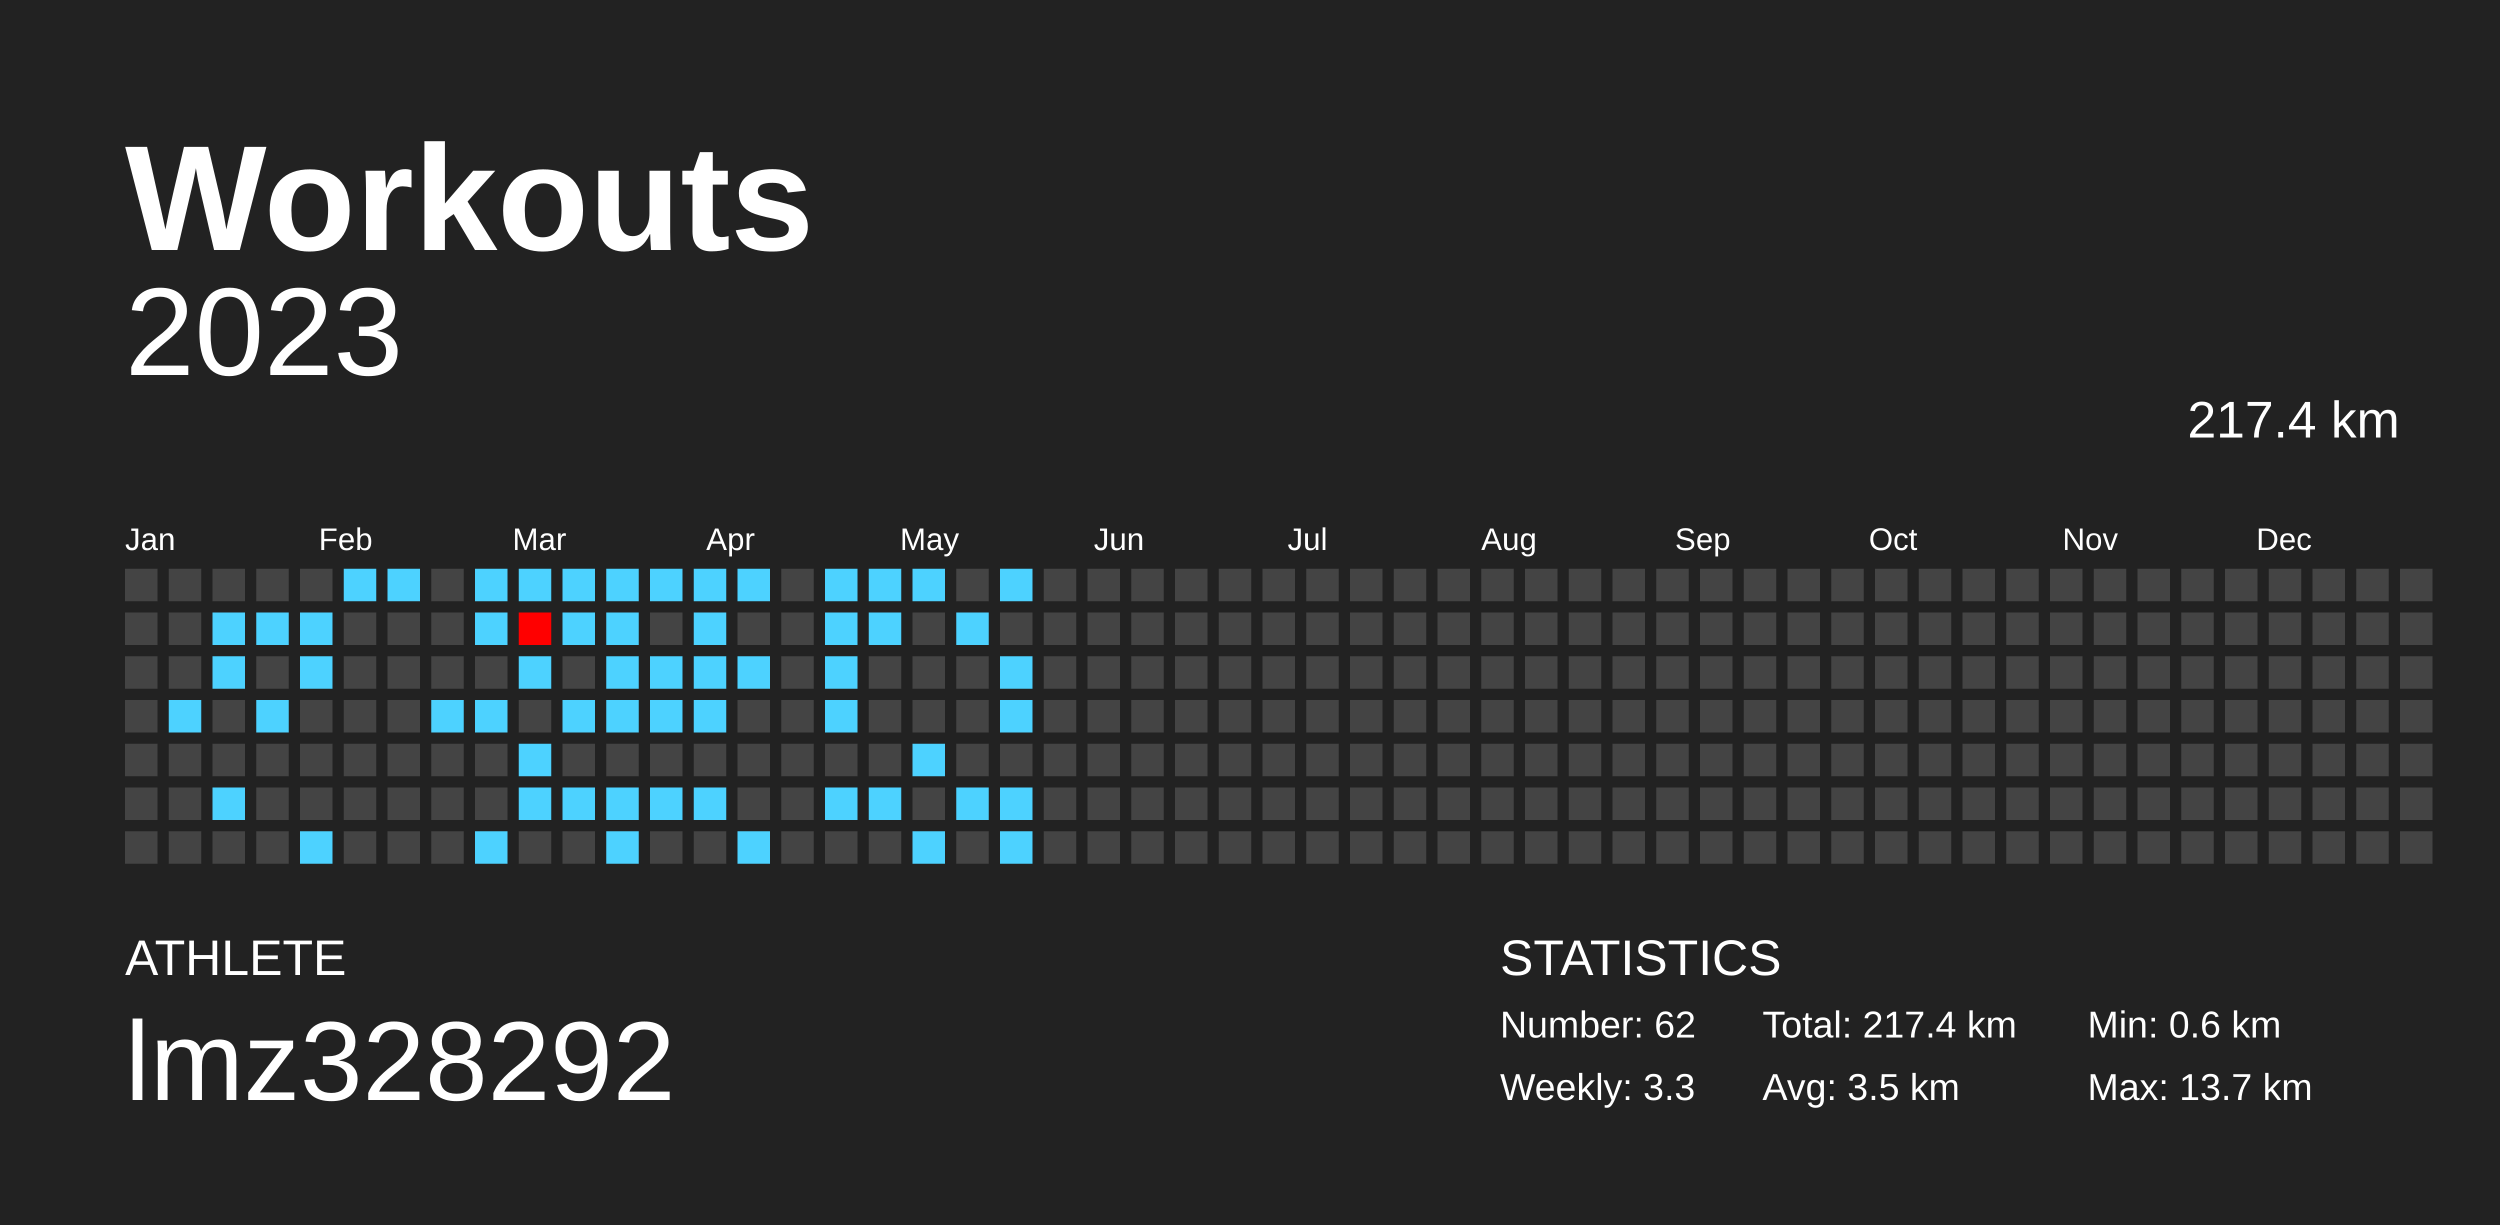
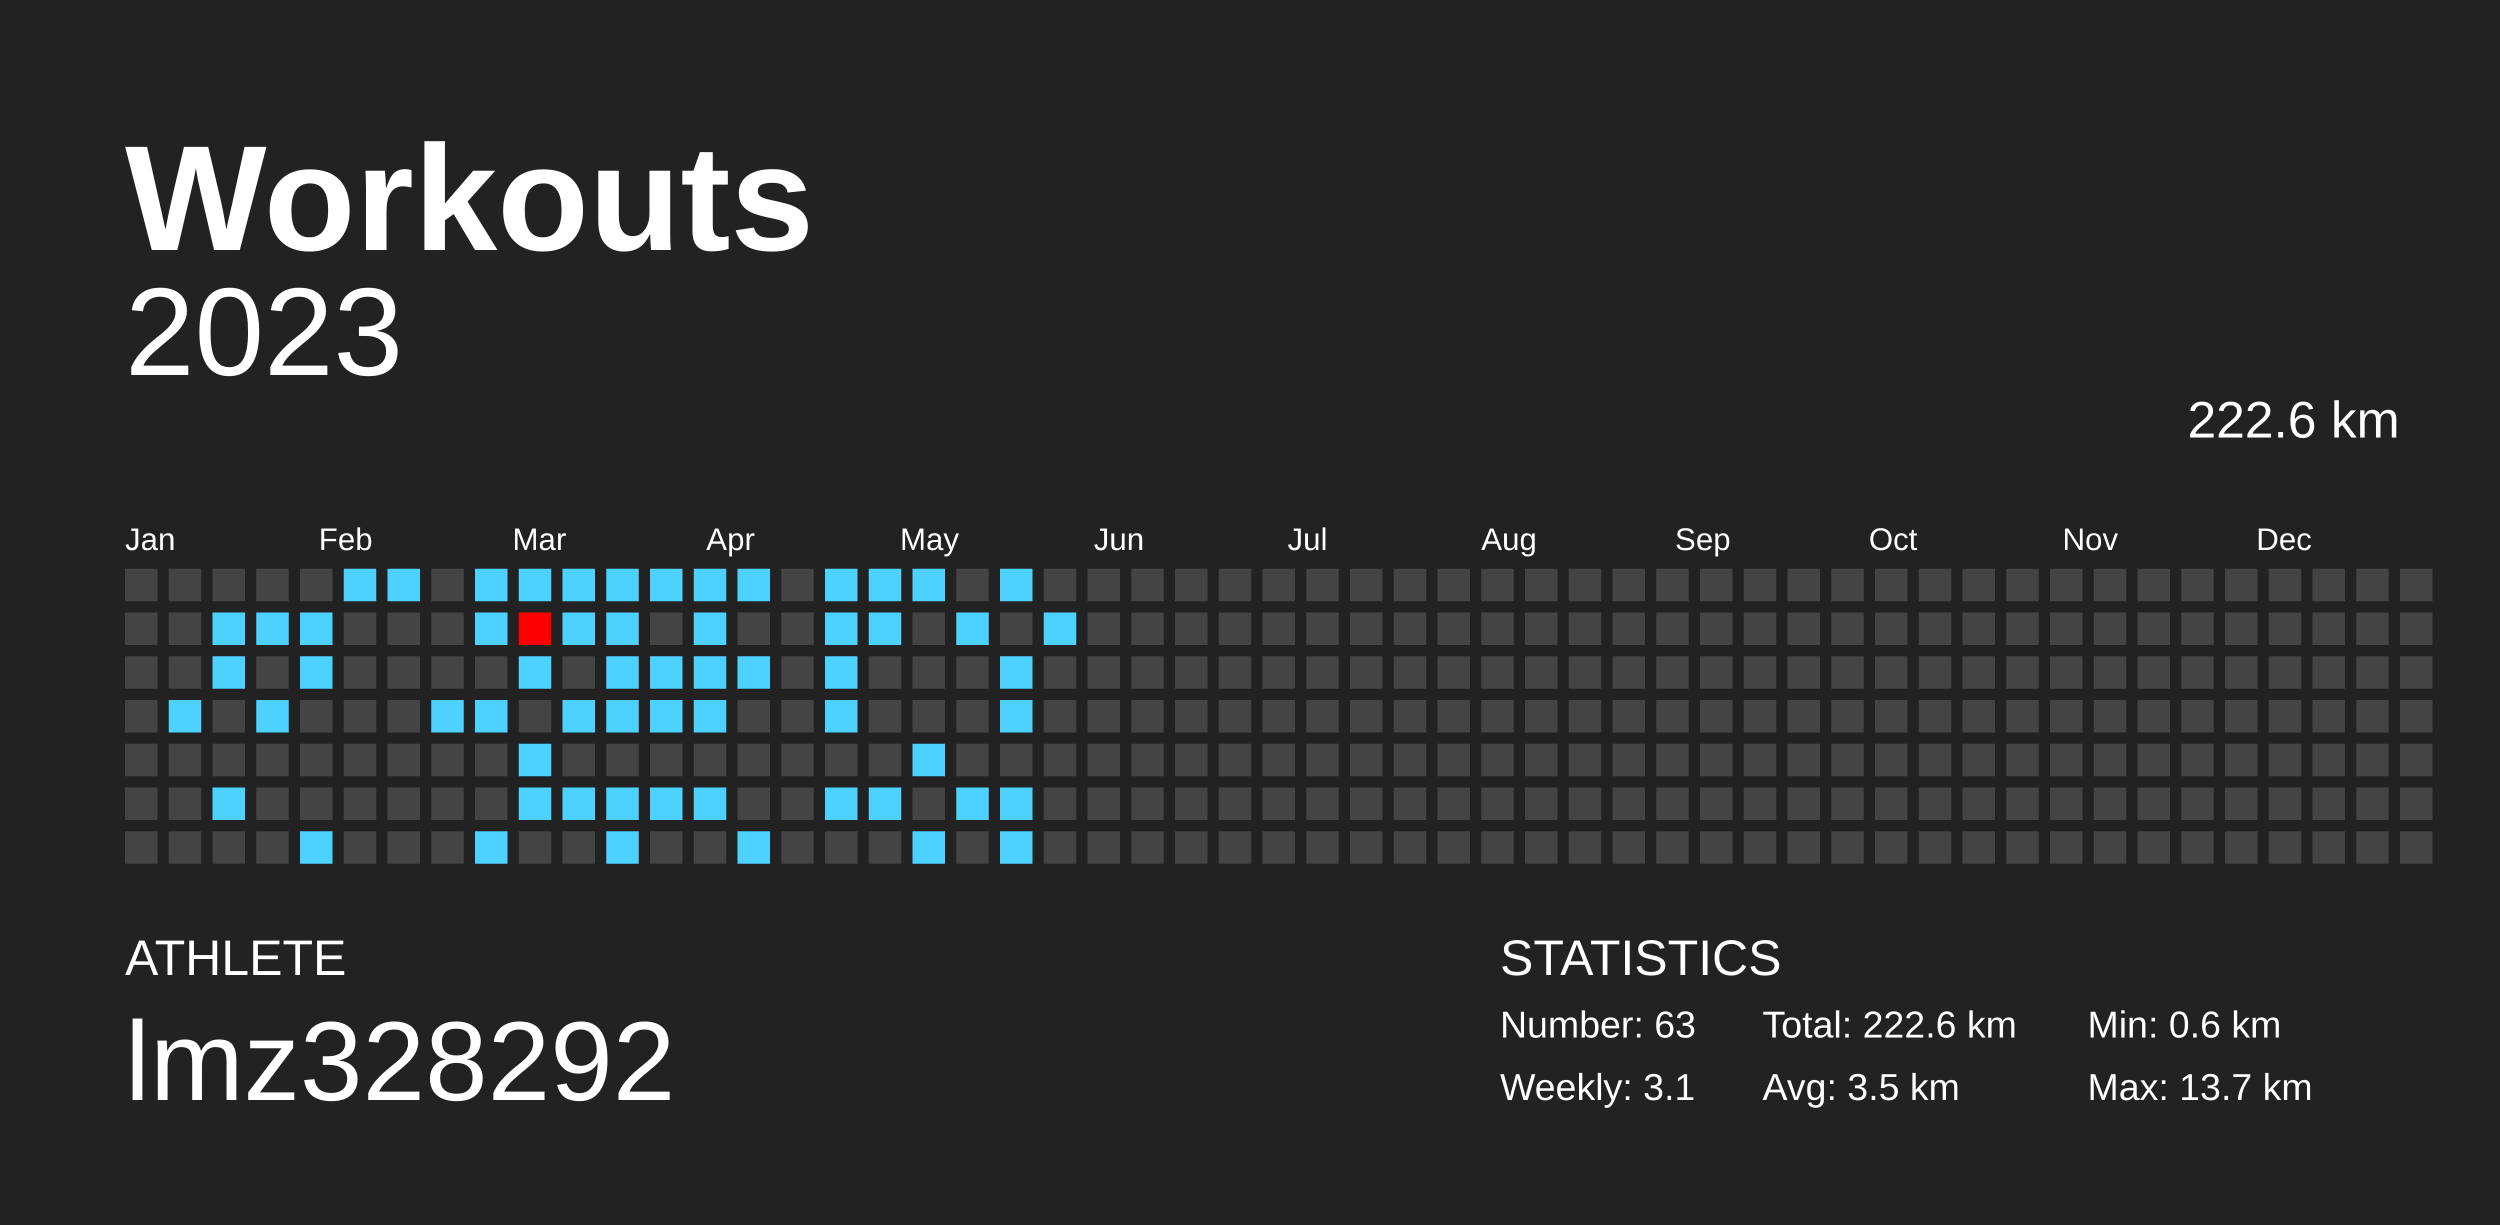
<svg xmlns="http://www.w3.org/2000/svg" baseProfile="full" height="98mm" version="1.1" viewBox="0,0,200,98" width="200mm">
  <defs />
  <rect fill="#222222" height="98" width="200" x="0" y="0" />
  <text fill="#FFFFFF" style="font-size:12px; font-family:Arial; font-weight:bold;" x="10" y="20">Workouts</text>
  <text fill="#FFFFFF" style="font-size:4px; font-family:Arial" x="10" y="78">ATHLETE</text>
  <text fill="#FFFFFF" style="font-size:9px; font-family:Arial" x="10" y="88">lmz328292</text>
  <text fill="#FFFFFF" style="font-size:4px; font-family:Arial" x="120" y="78">STATISTICS</text>
-   <text fill="#FFFFFF" style="font-size:3px; font-family:Arial" x="120" y="83">Number: 62</text>
-   <text fill="#FFFFFF" style="font-size:3px; font-family:Arial" x="120" y="88">Weekly: 3.3</text>
-   <text fill="#FFFFFF" style="font-size:3px; font-family:Arial" x="141" y="83">Total: 217.4 km</text>
+   <text fill="#FFFFFF" style="font-size:3px; font-family:Arial" x="120" y="83">Number: 63</text>
+   <text fill="#FFFFFF" style="font-size:3px; font-family:Arial" x="120" y="88">Weekly: 3.1</text>
+   <text fill="#FFFFFF" style="font-size:3px; font-family:Arial" x="141" y="83">Total: 222.6 km</text>
  <text fill="#FFFFFF" style="font-size:3px; font-family:Arial" x="141" y="88">Avg: 3.5 km</text>
  <text fill="#FFFFFF" style="font-size:3px; font-family:Arial" x="167" y="83">Min: 0.6 km</text>
  <text fill="#FFFFFF" style="font-size:3px; font-family:Arial" x="167" y="88">Max: 13.7 km</text>
  <text alignment-baseline="hanging" fill="#FFFFFF" style="font-size:10.0px; font-family:Arial;" x="10" y="30">2023</text>
-   <text alignment-baseline="hanging" fill="#FFFFFF" style="font-size:4.125px; font-family:Arial;" x="175" y="35">217.4 km</text>
+   <text alignment-baseline="hanging" fill="#FFFFFF" style="font-size:4.125px; font-family:Arial;" x="175" y="35">222.6 km</text>
  <text fill="#FFFFFF" style="font-size:2.5px; font-family:Arial" x="10.0" y="44">Jan</text>
  <text fill="#FFFFFF" style="font-size:2.5px; font-family:Arial" x="25.5" y="44">Feb</text>
  <text fill="#FFFFFF" style="font-size:2.5px; font-family:Arial" x="41.0" y="44">Mar</text>
  <text fill="#FFFFFF" style="font-size:2.5px; font-family:Arial" x="56.5" y="44">Apr</text>
  <text fill="#FFFFFF" style="font-size:2.5px; font-family:Arial" x="72.0" y="44">May</text>
  <text fill="#FFFFFF" style="font-size:2.5px; font-family:Arial" x="87.5" y="44">Jun</text>
  <text fill="#FFFFFF" style="font-size:2.5px; font-family:Arial" x="103.0" y="44">Jul</text>
  <text fill="#FFFFFF" style="font-size:2.5px; font-family:Arial" x="118.5" y="44">Aug</text>
  <text fill="#FFFFFF" style="font-size:2.5px; font-family:Arial" x="134.0" y="44">Sep</text>
  <text fill="#FFFFFF" style="font-size:2.5px; font-family:Arial" x="149.5" y="44">Oct</text>
  <text fill="#FFFFFF" style="font-size:2.5px; font-family:Arial" x="165.0" y="44">Nov</text>
  <text fill="#FFFFFF" style="font-size:2.5px; font-family:Arial" x="180.5" y="44">Dec</text>
  <rect fill="#444444" height="2.6" width="2.6" x="10.0" y="45.5" />
  <rect fill="#444444" height="2.6" width="2.6" x="10.0" y="49.0" />
  <rect fill="#444444" height="2.6" width="2.6" x="10.0" y="52.5" />
  <rect fill="#444444" height="2.6" width="2.6" x="10.0" y="56.0" />
  <rect fill="#444444" height="2.6" width="2.6" x="10.0" y="59.5" />
  <rect fill="#444444" height="2.6" width="2.6" x="10.0" y="63.0" />
  <rect fill="#444444" height="2.6" width="2.6" x="10.0" y="66.5" />
  <rect fill="#444444" height="2.6" width="2.6" x="13.5" y="45.5" />
  <rect fill="#444444" height="2.6" width="2.6" x="13.5" y="49.0" />
  <rect fill="#444444" height="2.6" width="2.6" x="13.5" y="52.5" />
  <rect fill="#4dd2ff" height="2.6" width="2.6" x="13.5" y="56.0" />
  <rect fill="#444444" height="2.6" width="2.6" x="13.5" y="59.5" />
  <rect fill="#444444" height="2.6" width="2.6" x="13.5" y="63.0" />
  <rect fill="#444444" height="2.6" width="2.6" x="13.5" y="66.5" />
  <rect fill="#444444" height="2.6" width="2.6" x="17.0" y="45.5" />
  <rect fill="#4dd2ff" height="2.6" width="2.6" x="17.0" y="49.0" />
  <rect fill="#4dd2ff" height="2.6" width="2.6" x="17.0" y="52.5" />
  <rect fill="#444444" height="2.6" width="2.6" x="17.0" y="56.0" />
  <rect fill="#444444" height="2.6" width="2.6" x="17.0" y="59.5" />
  <rect fill="#4dd2ff" height="2.6" width="2.6" x="17.0" y="63.0" />
  <rect fill="#444444" height="2.6" width="2.6" x="17.0" y="66.5" />
  <rect fill="#444444" height="2.6" width="2.6" x="20.5" y="45.5" />
  <rect fill="#4dd2ff" height="2.6" width="2.6" x="20.5" y="49.0" />
  <rect fill="#444444" height="2.6" width="2.6" x="20.5" y="52.5" />
  <rect fill="#4dd2ff" height="2.6" width="2.6" x="20.5" y="56.0" />
  <rect fill="#444444" height="2.6" width="2.6" x="20.5" y="59.5" />
  <rect fill="#444444" height="2.6" width="2.6" x="20.5" y="63.0" />
  <rect fill="#444444" height="2.6" width="2.6" x="20.5" y="66.5" />
  <rect fill="#444444" height="2.6" width="2.6" x="24.0" y="45.5" />
  <rect fill="#4dd2ff" height="2.6" width="2.6" x="24.0" y="49.0" />
  <rect fill="#4dd2ff" height="2.6" width="2.6" x="24.0" y="52.5" />
  <rect fill="#444444" height="2.6" width="2.6" x="24.0" y="56.0" />
  <rect fill="#444444" height="2.6" width="2.6" x="24.0" y="59.5" />
  <rect fill="#444444" height="2.6" width="2.6" x="24.0" y="63.0" />
  <rect fill="#4dd2ff" height="2.6" width="2.6" x="24.0" y="66.5" />
  <rect fill="#4dd2ff" height="2.6" width="2.6" x="27.5" y="45.5" />
  <rect fill="#444444" height="2.6" width="2.6" x="27.5" y="49.0" />
  <rect fill="#444444" height="2.6" width="2.6" x="27.5" y="52.5" />
  <rect fill="#444444" height="2.6" width="2.6" x="27.5" y="56.0" />
  <rect fill="#444444" height="2.6" width="2.6" x="27.5" y="59.5" />
  <rect fill="#444444" height="2.6" width="2.6" x="27.5" y="63.0" />
  <rect fill="#444444" height="2.6" width="2.6" x="27.5" y="66.5" />
  <rect fill="#4dd2ff" height="2.6" width="2.6" x="31.0" y="45.5" />
  <rect fill="#444444" height="2.6" width="2.6" x="31.0" y="49.0" />
  <rect fill="#444444" height="2.6" width="2.6" x="31.0" y="52.5" />
  <rect fill="#444444" height="2.6" width="2.6" x="31.0" y="56.0" />
  <rect fill="#444444" height="2.6" width="2.6" x="31.0" y="59.5" />
  <rect fill="#444444" height="2.6" width="2.6" x="31.0" y="63.0" />
  <rect fill="#444444" height="2.6" width="2.6" x="31.0" y="66.5" />
  <rect fill="#444444" height="2.6" width="2.6" x="34.5" y="45.5" />
  <rect fill="#444444" height="2.6" width="2.6" x="34.5" y="49.0" />
  <rect fill="#444444" height="2.6" width="2.6" x="34.5" y="52.5" />
  <rect fill="#4dd2ff" height="2.6" width="2.6" x="34.5" y="56.0" />
  <rect fill="#444444" height="2.6" width="2.6" x="34.5" y="59.5" />
  <rect fill="#444444" height="2.6" width="2.6" x="34.5" y="63.0" />
  <rect fill="#444444" height="2.6" width="2.6" x="34.5" y="66.5" />
  <rect fill="#4dd2ff" height="2.6" width="2.6" x="38.0" y="45.5" />
  <rect fill="#4dd2ff" height="2.6" width="2.6" x="38.0" y="49.0" />
  <rect fill="#444444" height="2.6" width="2.6" x="38.0" y="52.5" />
  <rect fill="#4dd2ff" height="2.6" width="2.6" x="38.0" y="56.0" />
  <rect fill="#444444" height="2.6" width="2.6" x="38.0" y="59.5" />
  <rect fill="#444444" height="2.6" width="2.6" x="38.0" y="63.0" />
  <rect fill="#4dd2ff" height="2.6" width="2.6" x="38.0" y="66.5" />
  <rect fill="#4dd2ff" height="2.6" width="2.6" x="41.5" y="45.5" />
  <rect fill="#ff0000" height="2.6" width="2.6" x="41.5" y="49.0" />
  <rect fill="#4dd2ff" height="2.6" width="2.6" x="41.5" y="52.5" />
  <rect fill="#444444" height="2.6" width="2.6" x="41.5" y="56.0" />
  <rect fill="#4dd2ff" height="2.6" width="2.6" x="41.5" y="59.5" />
  <rect fill="#4dd2ff" height="2.6" width="2.6" x="41.5" y="63.0" />
  <rect fill="#444444" height="2.6" width="2.6" x="41.5" y="66.5" />
  <rect fill="#4dd2ff" height="2.6" width="2.6" x="45.0" y="45.5" />
  <rect fill="#4dd2ff" height="2.6" width="2.6" x="45.0" y="49.0" />
  <rect fill="#444444" height="2.6" width="2.6" x="45.0" y="52.5" />
  <rect fill="#4dd2ff" height="2.6" width="2.6" x="45.0" y="56.0" />
  <rect fill="#444444" height="2.6" width="2.6" x="45.0" y="59.5" />
  <rect fill="#4dd2ff" height="2.6" width="2.6" x="45.0" y="63.0" />
  <rect fill="#444444" height="2.6" width="2.6" x="45.0" y="66.5" />
  <rect fill="#4dd2ff" height="2.6" width="2.6" x="48.5" y="45.5" />
  <rect fill="#4dd2ff" height="2.6" width="2.6" x="48.5" y="49.0" />
  <rect fill="#4dd2ff" height="2.6" width="2.6" x="48.5" y="52.5" />
  <rect fill="#4dd2ff" height="2.6" width="2.6" x="48.5" y="56.0" />
  <rect fill="#444444" height="2.6" width="2.6" x="48.5" y="59.5" />
  <rect fill="#4dd2ff" height="2.6" width="2.6" x="48.5" y="63.0" />
  <rect fill="#4dd2ff" height="2.6" width="2.6" x="48.5" y="66.5" />
  <rect fill="#4dd2ff" height="2.6" width="2.6" x="52.0" y="45.5" />
  <rect fill="#444444" height="2.6" width="2.6" x="52.0" y="49.0" />
  <rect fill="#4dd2ff" height="2.6" width="2.6" x="52.0" y="52.5" />
  <rect fill="#4dd2ff" height="2.6" width="2.6" x="52.0" y="56.0" />
  <rect fill="#444444" height="2.6" width="2.6" x="52.0" y="59.5" />
  <rect fill="#4dd2ff" height="2.6" width="2.6" x="52.0" y="63.0" />
  <rect fill="#444444" height="2.6" width="2.6" x="52.0" y="66.5" />
  <rect fill="#4dd2ff" height="2.6" width="2.6" x="55.5" y="45.5" />
  <rect fill="#4dd2ff" height="2.6" width="2.6" x="55.5" y="49.0" />
  <rect fill="#4dd2ff" height="2.6" width="2.6" x="55.5" y="52.5" />
  <rect fill="#4dd2ff" height="2.6" width="2.6" x="55.5" y="56.0" />
  <rect fill="#444444" height="2.6" width="2.6" x="55.5" y="59.5" />
  <rect fill="#4dd2ff" height="2.6" width="2.6" x="55.5" y="63.0" />
  <rect fill="#444444" height="2.6" width="2.6" x="55.5" y="66.5" />
  <rect fill="#4dd2ff" height="2.6" width="2.6" x="59.0" y="45.5" />
  <rect fill="#444444" height="2.6" width="2.6" x="59.0" y="49.0" />
  <rect fill="#4dd2ff" height="2.6" width="2.6" x="59.0" y="52.5" />
  <rect fill="#444444" height="2.6" width="2.6" x="59.0" y="56.0" />
  <rect fill="#444444" height="2.6" width="2.6" x="59.0" y="59.5" />
  <rect fill="#444444" height="2.6" width="2.6" x="59.0" y="63.0" />
  <rect fill="#4dd2ff" height="2.6" width="2.6" x="59.0" y="66.5" />
  <rect fill="#444444" height="2.6" width="2.6" x="62.5" y="45.5" />
  <rect fill="#444444" height="2.6" width="2.6" x="62.5" y="49.0" />
  <rect fill="#444444" height="2.6" width="2.6" x="62.5" y="52.5" />
  <rect fill="#444444" height="2.6" width="2.6" x="62.5" y="56.0" />
  <rect fill="#444444" height="2.6" width="2.6" x="62.5" y="59.5" />
  <rect fill="#444444" height="2.6" width="2.6" x="62.5" y="63.0" />
  <rect fill="#444444" height="2.6" width="2.6" x="62.5" y="66.5" />
  <rect fill="#4dd2ff" height="2.6" width="2.6" x="66.0" y="45.5" />
  <rect fill="#4dd2ff" height="2.6" width="2.6" x="66.0" y="49.0" />
  <rect fill="#4dd2ff" height="2.6" width="2.6" x="66.0" y="52.5" />
  <rect fill="#4dd2ff" height="2.6" width="2.6" x="66.0" y="56.0" />
  <rect fill="#444444" height="2.6" width="2.6" x="66.0" y="59.5" />
  <rect fill="#4dd2ff" height="2.6" width="2.6" x="66.0" y="63.0" />
  <rect fill="#444444" height="2.6" width="2.6" x="66.0" y="66.5" />
  <rect fill="#4dd2ff" height="2.6" width="2.6" x="69.5" y="45.5" />
  <rect fill="#4dd2ff" height="2.6" width="2.6" x="69.5" y="49.0" />
  <rect fill="#444444" height="2.6" width="2.6" x="69.5" y="52.5" />
  <rect fill="#444444" height="2.6" width="2.6" x="69.5" y="56.0" />
  <rect fill="#444444" height="2.6" width="2.6" x="69.5" y="59.5" />
  <rect fill="#4dd2ff" height="2.6" width="2.6" x="69.5" y="63.0" />
  <rect fill="#444444" height="2.6" width="2.6" x="69.5" y="66.5" />
  <rect fill="#4dd2ff" height="2.6" width="2.6" x="73.0" y="45.5" />
  <rect fill="#444444" height="2.6" width="2.6" x="73.0" y="49.0" />
  <rect fill="#444444" height="2.6" width="2.6" x="73.0" y="52.5" />
  <rect fill="#444444" height="2.6" width="2.6" x="73.0" y="56.0" />
  <rect fill="#4dd2ff" height="2.6" width="2.6" x="73.0" y="59.5" />
  <rect fill="#444444" height="2.6" width="2.6" x="73.0" y="63.0" />
  <rect fill="#4dd2ff" height="2.6" width="2.6" x="73.0" y="66.5" />
  <rect fill="#444444" height="2.6" width="2.6" x="76.5" y="45.5" />
  <rect fill="#4dd2ff" height="2.6" width="2.6" x="76.5" y="49.0" />
  <rect fill="#444444" height="2.6" width="2.6" x="76.5" y="52.5" />
  <rect fill="#444444" height="2.6" width="2.6" x="76.5" y="56.0" />
  <rect fill="#444444" height="2.6" width="2.6" x="76.5" y="59.5" />
  <rect fill="#4dd2ff" height="2.6" width="2.6" x="76.5" y="63.0" />
  <rect fill="#444444" height="2.6" width="2.6" x="76.5" y="66.5" />
  <rect fill="#4dd2ff" height="2.6" width="2.6" x="80.0" y="45.5" />
  <rect fill="#444444" height="2.6" width="2.6" x="80.0" y="49.0" />
  <rect fill="#4dd2ff" height="2.6" width="2.6" x="80.0" y="52.5" />
  <rect fill="#4dd2ff" height="2.6" width="2.6" x="80.0" y="56.0" />
  <rect fill="#444444" height="2.6" width="2.6" x="80.0" y="59.5" />
  <rect fill="#4dd2ff" height="2.6" width="2.6" x="80.0" y="63.0" />
  <rect fill="#4dd2ff" height="2.6" width="2.6" x="80.0" y="66.5" />
  <rect fill="#444444" height="2.6" width="2.6" x="83.5" y="45.5" />
-   <rect fill="#444444" height="2.6" width="2.6" x="83.5" y="49.0" />
+   <rect fill="#4dd2ff" height="2.6" width="2.6" x="83.5" y="49.0" />
  <rect fill="#444444" height="2.6" width="2.6" x="83.5" y="52.5" />
  <rect fill="#444444" height="2.6" width="2.6" x="83.5" y="56.0" />
  <rect fill="#444444" height="2.6" width="2.6" x="83.5" y="59.5" />
  <rect fill="#444444" height="2.6" width="2.6" x="83.5" y="63.0" />
  <rect fill="#444444" height="2.6" width="2.6" x="83.5" y="66.5" />
  <rect fill="#444444" height="2.6" width="2.6" x="87.0" y="45.5" />
  <rect fill="#444444" height="2.6" width="2.6" x="87.0" y="49.0" />
  <rect fill="#444444" height="2.6" width="2.6" x="87.0" y="52.5" />
  <rect fill="#444444" height="2.6" width="2.6" x="87.0" y="56.0" />
  <rect fill="#444444" height="2.6" width="2.6" x="87.0" y="59.5" />
  <rect fill="#444444" height="2.6" width="2.6" x="87.0" y="63.0" />
  <rect fill="#444444" height="2.6" width="2.6" x="87.0" y="66.5" />
  <rect fill="#444444" height="2.6" width="2.6" x="90.5" y="45.5" />
  <rect fill="#444444" height="2.6" width="2.6" x="90.5" y="49.0" />
  <rect fill="#444444" height="2.6" width="2.6" x="90.5" y="52.5" />
  <rect fill="#444444" height="2.6" width="2.6" x="90.5" y="56.0" />
  <rect fill="#444444" height="2.6" width="2.6" x="90.5" y="59.5" />
  <rect fill="#444444" height="2.6" width="2.6" x="90.5" y="63.0" />
  <rect fill="#444444" height="2.6" width="2.6" x="90.5" y="66.5" />
  <rect fill="#444444" height="2.6" width="2.6" x="94.0" y="45.5" />
  <rect fill="#444444" height="2.6" width="2.6" x="94.0" y="49.0" />
  <rect fill="#444444" height="2.6" width="2.6" x="94.0" y="52.5" />
  <rect fill="#444444" height="2.6" width="2.6" x="94.0" y="56.0" />
  <rect fill="#444444" height="2.6" width="2.6" x="94.0" y="59.5" />
  <rect fill="#444444" height="2.6" width="2.6" x="94.0" y="63.0" />
  <rect fill="#444444" height="2.6" width="2.6" x="94.0" y="66.5" />
  <rect fill="#444444" height="2.6" width="2.6" x="97.5" y="45.5" />
  <rect fill="#444444" height="2.6" width="2.6" x="97.5" y="49.0" />
  <rect fill="#444444" height="2.6" width="2.6" x="97.5" y="52.5" />
  <rect fill="#444444" height="2.6" width="2.6" x="97.5" y="56.0" />
  <rect fill="#444444" height="2.6" width="2.6" x="97.5" y="59.5" />
  <rect fill="#444444" height="2.6" width="2.6" x="97.5" y="63.0" />
  <rect fill="#444444" height="2.6" width="2.6" x="97.5" y="66.5" />
  <rect fill="#444444" height="2.6" width="2.6" x="101.0" y="45.5" />
  <rect fill="#444444" height="2.6" width="2.6" x="101.0" y="49.0" />
  <rect fill="#444444" height="2.6" width="2.6" x="101.0" y="52.5" />
  <rect fill="#444444" height="2.6" width="2.6" x="101.0" y="56.0" />
  <rect fill="#444444" height="2.6" width="2.6" x="101.0" y="59.5" />
  <rect fill="#444444" height="2.6" width="2.6" x="101.0" y="63.0" />
  <rect fill="#444444" height="2.6" width="2.6" x="101.0" y="66.5" />
  <rect fill="#444444" height="2.6" width="2.6" x="104.5" y="45.5" />
  <rect fill="#444444" height="2.6" width="2.6" x="104.5" y="49.0" />
  <rect fill="#444444" height="2.6" width="2.6" x="104.5" y="52.5" />
  <rect fill="#444444" height="2.6" width="2.6" x="104.5" y="56.0" />
  <rect fill="#444444" height="2.6" width="2.6" x="104.5" y="59.5" />
  <rect fill="#444444" height="2.6" width="2.6" x="104.5" y="63.0" />
  <rect fill="#444444" height="2.6" width="2.6" x="104.5" y="66.5" />
  <rect fill="#444444" height="2.6" width="2.6" x="108.0" y="45.5" />
  <rect fill="#444444" height="2.6" width="2.6" x="108.0" y="49.0" />
  <rect fill="#444444" height="2.6" width="2.6" x="108.0" y="52.5" />
  <rect fill="#444444" height="2.6" width="2.6" x="108.0" y="56.0" />
  <rect fill="#444444" height="2.6" width="2.6" x="108.0" y="59.5" />
  <rect fill="#444444" height="2.6" width="2.6" x="108.0" y="63.0" />
  <rect fill="#444444" height="2.6" width="2.6" x="108.0" y="66.5" />
  <rect fill="#444444" height="2.6" width="2.6" x="111.5" y="45.5" />
  <rect fill="#444444" height="2.6" width="2.6" x="111.5" y="49.0" />
  <rect fill="#444444" height="2.6" width="2.6" x="111.5" y="52.5" />
  <rect fill="#444444" height="2.6" width="2.6" x="111.5" y="56.0" />
  <rect fill="#444444" height="2.6" width="2.6" x="111.5" y="59.5" />
  <rect fill="#444444" height="2.6" width="2.6" x="111.5" y="63.0" />
  <rect fill="#444444" height="2.6" width="2.6" x="111.5" y="66.5" />
  <rect fill="#444444" height="2.6" width="2.6" x="115.0" y="45.5" />
  <rect fill="#444444" height="2.6" width="2.6" x="115.0" y="49.0" />
  <rect fill="#444444" height="2.6" width="2.6" x="115.0" y="52.5" />
  <rect fill="#444444" height="2.6" width="2.6" x="115.0" y="56.0" />
  <rect fill="#444444" height="2.6" width="2.6" x="115.0" y="59.5" />
  <rect fill="#444444" height="2.6" width="2.6" x="115.0" y="63.0" />
  <rect fill="#444444" height="2.6" width="2.6" x="115.0" y="66.5" />
  <rect fill="#444444" height="2.6" width="2.6" x="118.5" y="45.5" />
  <rect fill="#444444" height="2.6" width="2.6" x="118.5" y="49.0" />
  <rect fill="#444444" height="2.6" width="2.6" x="118.5" y="52.5" />
  <rect fill="#444444" height="2.6" width="2.6" x="118.5" y="56.0" />
  <rect fill="#444444" height="2.6" width="2.6" x="118.5" y="59.5" />
  <rect fill="#444444" height="2.6" width="2.6" x="118.5" y="63.0" />
  <rect fill="#444444" height="2.6" width="2.6" x="118.5" y="66.5" />
  <rect fill="#444444" height="2.6" width="2.6" x="122.0" y="45.5" />
  <rect fill="#444444" height="2.6" width="2.6" x="122.0" y="49.0" />
  <rect fill="#444444" height="2.6" width="2.6" x="122.0" y="52.5" />
  <rect fill="#444444" height="2.6" width="2.6" x="122.0" y="56.0" />
  <rect fill="#444444" height="2.6" width="2.6" x="122.0" y="59.5" />
  <rect fill="#444444" height="2.6" width="2.6" x="122.0" y="63.0" />
  <rect fill="#444444" height="2.6" width="2.6" x="122.0" y="66.5" />
  <rect fill="#444444" height="2.6" width="2.6" x="125.5" y="45.5" />
  <rect fill="#444444" height="2.6" width="2.6" x="125.5" y="49.0" />
  <rect fill="#444444" height="2.6" width="2.6" x="125.5" y="52.5" />
  <rect fill="#444444" height="2.6" width="2.6" x="125.5" y="56.0" />
  <rect fill="#444444" height="2.6" width="2.6" x="125.5" y="59.5" />
  <rect fill="#444444" height="2.6" width="2.6" x="125.5" y="63.0" />
  <rect fill="#444444" height="2.6" width="2.6" x="125.5" y="66.5" />
  <rect fill="#444444" height="2.6" width="2.6" x="129.0" y="45.5" />
  <rect fill="#444444" height="2.6" width="2.6" x="129.0" y="49.0" />
  <rect fill="#444444" height="2.6" width="2.6" x="129.0" y="52.5" />
  <rect fill="#444444" height="2.6" width="2.6" x="129.0" y="56.0" />
  <rect fill="#444444" height="2.6" width="2.6" x="129.0" y="59.5" />
  <rect fill="#444444" height="2.6" width="2.6" x="129.0" y="63.0" />
  <rect fill="#444444" height="2.6" width="2.6" x="129.0" y="66.5" />
  <rect fill="#444444" height="2.6" width="2.6" x="132.5" y="45.5" />
  <rect fill="#444444" height="2.6" width="2.6" x="132.5" y="49.0" />
  <rect fill="#444444" height="2.6" width="2.6" x="132.5" y="52.5" />
  <rect fill="#444444" height="2.6" width="2.6" x="132.5" y="56.0" />
  <rect fill="#444444" height="2.6" width="2.6" x="132.5" y="59.5" />
  <rect fill="#444444" height="2.6" width="2.6" x="132.5" y="63.0" />
  <rect fill="#444444" height="2.6" width="2.6" x="132.5" y="66.5" />
  <rect fill="#444444" height="2.6" width="2.6" x="136.0" y="45.5" />
  <rect fill="#444444" height="2.6" width="2.6" x="136.0" y="49.0" />
  <rect fill="#444444" height="2.6" width="2.6" x="136.0" y="52.5" />
  <rect fill="#444444" height="2.6" width="2.6" x="136.0" y="56.0" />
  <rect fill="#444444" height="2.6" width="2.6" x="136.0" y="59.5" />
  <rect fill="#444444" height="2.6" width="2.6" x="136.0" y="63.0" />
  <rect fill="#444444" height="2.6" width="2.6" x="136.0" y="66.5" />
  <rect fill="#444444" height="2.6" width="2.6" x="139.5" y="45.5" />
  <rect fill="#444444" height="2.6" width="2.6" x="139.5" y="49.0" />
  <rect fill="#444444" height="2.6" width="2.6" x="139.5" y="52.5" />
  <rect fill="#444444" height="2.6" width="2.6" x="139.5" y="56.0" />
  <rect fill="#444444" height="2.6" width="2.6" x="139.5" y="59.5" />
  <rect fill="#444444" height="2.6" width="2.6" x="139.5" y="63.0" />
  <rect fill="#444444" height="2.6" width="2.6" x="139.5" y="66.5" />
  <rect fill="#444444" height="2.6" width="2.6" x="143.0" y="45.5" />
  <rect fill="#444444" height="2.6" width="2.6" x="143.0" y="49.0" />
  <rect fill="#444444" height="2.6" width="2.6" x="143.0" y="52.5" />
  <rect fill="#444444" height="2.6" width="2.6" x="143.0" y="56.0" />
  <rect fill="#444444" height="2.6" width="2.6" x="143.0" y="59.5" />
  <rect fill="#444444" height="2.6" width="2.6" x="143.0" y="63.0" />
  <rect fill="#444444" height="2.6" width="2.6" x="143.0" y="66.5" />
  <rect fill="#444444" height="2.6" width="2.6" x="146.5" y="45.5" />
  <rect fill="#444444" height="2.6" width="2.6" x="146.5" y="49.0" />
  <rect fill="#444444" height="2.6" width="2.6" x="146.5" y="52.5" />
  <rect fill="#444444" height="2.6" width="2.6" x="146.5" y="56.0" />
  <rect fill="#444444" height="2.6" width="2.6" x="146.5" y="59.5" />
  <rect fill="#444444" height="2.6" width="2.6" x="146.5" y="63.0" />
  <rect fill="#444444" height="2.6" width="2.6" x="146.5" y="66.5" />
  <rect fill="#444444" height="2.6" width="2.6" x="150.0" y="45.5" />
  <rect fill="#444444" height="2.6" width="2.6" x="150.0" y="49.0" />
  <rect fill="#444444" height="2.6" width="2.6" x="150.0" y="52.5" />
  <rect fill="#444444" height="2.6" width="2.6" x="150.0" y="56.0" />
  <rect fill="#444444" height="2.6" width="2.6" x="150.0" y="59.5" />
  <rect fill="#444444" height="2.6" width="2.6" x="150.0" y="63.0" />
  <rect fill="#444444" height="2.6" width="2.6" x="150.0" y="66.5" />
  <rect fill="#444444" height="2.6" width="2.6" x="153.5" y="45.5" />
  <rect fill="#444444" height="2.6" width="2.6" x="153.5" y="49.0" />
  <rect fill="#444444" height="2.6" width="2.6" x="153.5" y="52.5" />
  <rect fill="#444444" height="2.6" width="2.6" x="153.5" y="56.0" />
  <rect fill="#444444" height="2.6" width="2.6" x="153.5" y="59.5" />
  <rect fill="#444444" height="2.6" width="2.6" x="153.5" y="63.0" />
  <rect fill="#444444" height="2.6" width="2.6" x="153.5" y="66.5" />
  <rect fill="#444444" height="2.6" width="2.6" x="157.0" y="45.5" />
  <rect fill="#444444" height="2.6" width="2.6" x="157.0" y="49.0" />
  <rect fill="#444444" height="2.6" width="2.6" x="157.0" y="52.5" />
  <rect fill="#444444" height="2.6" width="2.6" x="157.0" y="56.0" />
  <rect fill="#444444" height="2.6" width="2.6" x="157.0" y="59.5" />
  <rect fill="#444444" height="2.6" width="2.6" x="157.0" y="63.0" />
  <rect fill="#444444" height="2.6" width="2.6" x="157.0" y="66.5" />
  <rect fill="#444444" height="2.6" width="2.6" x="160.5" y="45.5" />
  <rect fill="#444444" height="2.6" width="2.6" x="160.5" y="49.0" />
  <rect fill="#444444" height="2.6" width="2.6" x="160.5" y="52.5" />
  <rect fill="#444444" height="2.6" width="2.6" x="160.5" y="56.0" />
  <rect fill="#444444" height="2.6" width="2.6" x="160.5" y="59.5" />
  <rect fill="#444444" height="2.6" width="2.6" x="160.5" y="63.0" />
  <rect fill="#444444" height="2.6" width="2.6" x="160.5" y="66.5" />
  <rect fill="#444444" height="2.6" width="2.6" x="164.0" y="45.5" />
  <rect fill="#444444" height="2.6" width="2.6" x="164.0" y="49.0" />
  <rect fill="#444444" height="2.6" width="2.6" x="164.0" y="52.5" />
  <rect fill="#444444" height="2.6" width="2.6" x="164.0" y="56.0" />
  <rect fill="#444444" height="2.6" width="2.6" x="164.0" y="59.5" />
  <rect fill="#444444" height="2.6" width="2.6" x="164.0" y="63.0" />
  <rect fill="#444444" height="2.6" width="2.6" x="164.0" y="66.5" />
  <rect fill="#444444" height="2.6" width="2.6" x="167.5" y="45.5" />
  <rect fill="#444444" height="2.6" width="2.6" x="167.5" y="49.0" />
  <rect fill="#444444" height="2.6" width="2.6" x="167.5" y="52.5" />
  <rect fill="#444444" height="2.6" width="2.6" x="167.5" y="56.0" />
  <rect fill="#444444" height="2.6" width="2.6" x="167.5" y="59.5" />
  <rect fill="#444444" height="2.6" width="2.6" x="167.5" y="63.0" />
  <rect fill="#444444" height="2.6" width="2.6" x="167.5" y="66.5" />
  <rect fill="#444444" height="2.6" width="2.6" x="171.0" y="45.5" />
  <rect fill="#444444" height="2.6" width="2.6" x="171.0" y="49.0" />
  <rect fill="#444444" height="2.6" width="2.6" x="171.0" y="52.5" />
  <rect fill="#444444" height="2.6" width="2.6" x="171.0" y="56.0" />
  <rect fill="#444444" height="2.6" width="2.6" x="171.0" y="59.5" />
  <rect fill="#444444" height="2.6" width="2.6" x="171.0" y="63.0" />
  <rect fill="#444444" height="2.6" width="2.6" x="171.0" y="66.5" />
  <rect fill="#444444" height="2.6" width="2.6" x="174.5" y="45.5" />
  <rect fill="#444444" height="2.6" width="2.6" x="174.5" y="49.0" />
  <rect fill="#444444" height="2.6" width="2.6" x="174.5" y="52.5" />
  <rect fill="#444444" height="2.6" width="2.6" x="174.5" y="56.0" />
  <rect fill="#444444" height="2.6" width="2.6" x="174.5" y="59.5" />
  <rect fill="#444444" height="2.6" width="2.6" x="174.5" y="63.0" />
  <rect fill="#444444" height="2.6" width="2.6" x="174.5" y="66.5" />
  <rect fill="#444444" height="2.6" width="2.6" x="178.0" y="45.5" />
  <rect fill="#444444" height="2.6" width="2.6" x="178.0" y="49.0" />
  <rect fill="#444444" height="2.6" width="2.6" x="178.0" y="52.5" />
  <rect fill="#444444" height="2.6" width="2.6" x="178.0" y="56.0" />
  <rect fill="#444444" height="2.6" width="2.6" x="178.0" y="59.5" />
  <rect fill="#444444" height="2.6" width="2.6" x="178.0" y="63.0" />
  <rect fill="#444444" height="2.6" width="2.6" x="178.0" y="66.5" />
  <rect fill="#444444" height="2.6" width="2.6" x="181.5" y="45.5" />
  <rect fill="#444444" height="2.6" width="2.6" x="181.5" y="49.0" />
  <rect fill="#444444" height="2.6" width="2.6" x="181.5" y="52.5" />
  <rect fill="#444444" height="2.6" width="2.6" x="181.5" y="56.0" />
  <rect fill="#444444" height="2.6" width="2.6" x="181.5" y="59.5" />
  <rect fill="#444444" height="2.6" width="2.6" x="181.5" y="63.0" />
  <rect fill="#444444" height="2.6" width="2.6" x="181.5" y="66.5" />
  <rect fill="#444444" height="2.6" width="2.6" x="185.0" y="45.5" />
  <rect fill="#444444" height="2.6" width="2.6" x="185.0" y="49.0" />
  <rect fill="#444444" height="2.6" width="2.6" x="185.0" y="52.5" />
  <rect fill="#444444" height="2.6" width="2.6" x="185.0" y="56.0" />
  <rect fill="#444444" height="2.6" width="2.6" x="185.0" y="59.5" />
  <rect fill="#444444" height="2.6" width="2.6" x="185.0" y="63.0" />
  <rect fill="#444444" height="2.6" width="2.6" x="185.0" y="66.5" />
  <rect fill="#444444" height="2.6" width="2.6" x="188.5" y="45.5" />
  <rect fill="#444444" height="2.6" width="2.6" x="188.5" y="49.0" />
  <rect fill="#444444" height="2.6" width="2.6" x="188.5" y="52.5" />
  <rect fill="#444444" height="2.6" width="2.6" x="188.5" y="56.0" />
  <rect fill="#444444" height="2.6" width="2.6" x="188.5" y="59.5" />
  <rect fill="#444444" height="2.6" width="2.6" x="188.5" y="63.0" />
  <rect fill="#444444" height="2.6" width="2.6" x="188.5" y="66.5" />
  <rect fill="#444444" height="2.6" width="2.6" x="192.0" y="45.5" />
  <rect fill="#444444" height="2.6" width="2.6" x="192.0" y="49.0" />
  <rect fill="#444444" height="2.6" width="2.6" x="192.0" y="52.5" />
  <rect fill="#444444" height="2.6" width="2.6" x="192.0" y="56.0" />
  <rect fill="#444444" height="2.6" width="2.6" x="192.0" y="59.5" />
  <rect fill="#444444" height="2.6" width="2.6" x="192.0" y="63.0" />
  <rect fill="#444444" height="2.6" width="2.6" x="192.0" y="66.5" />
</svg>
